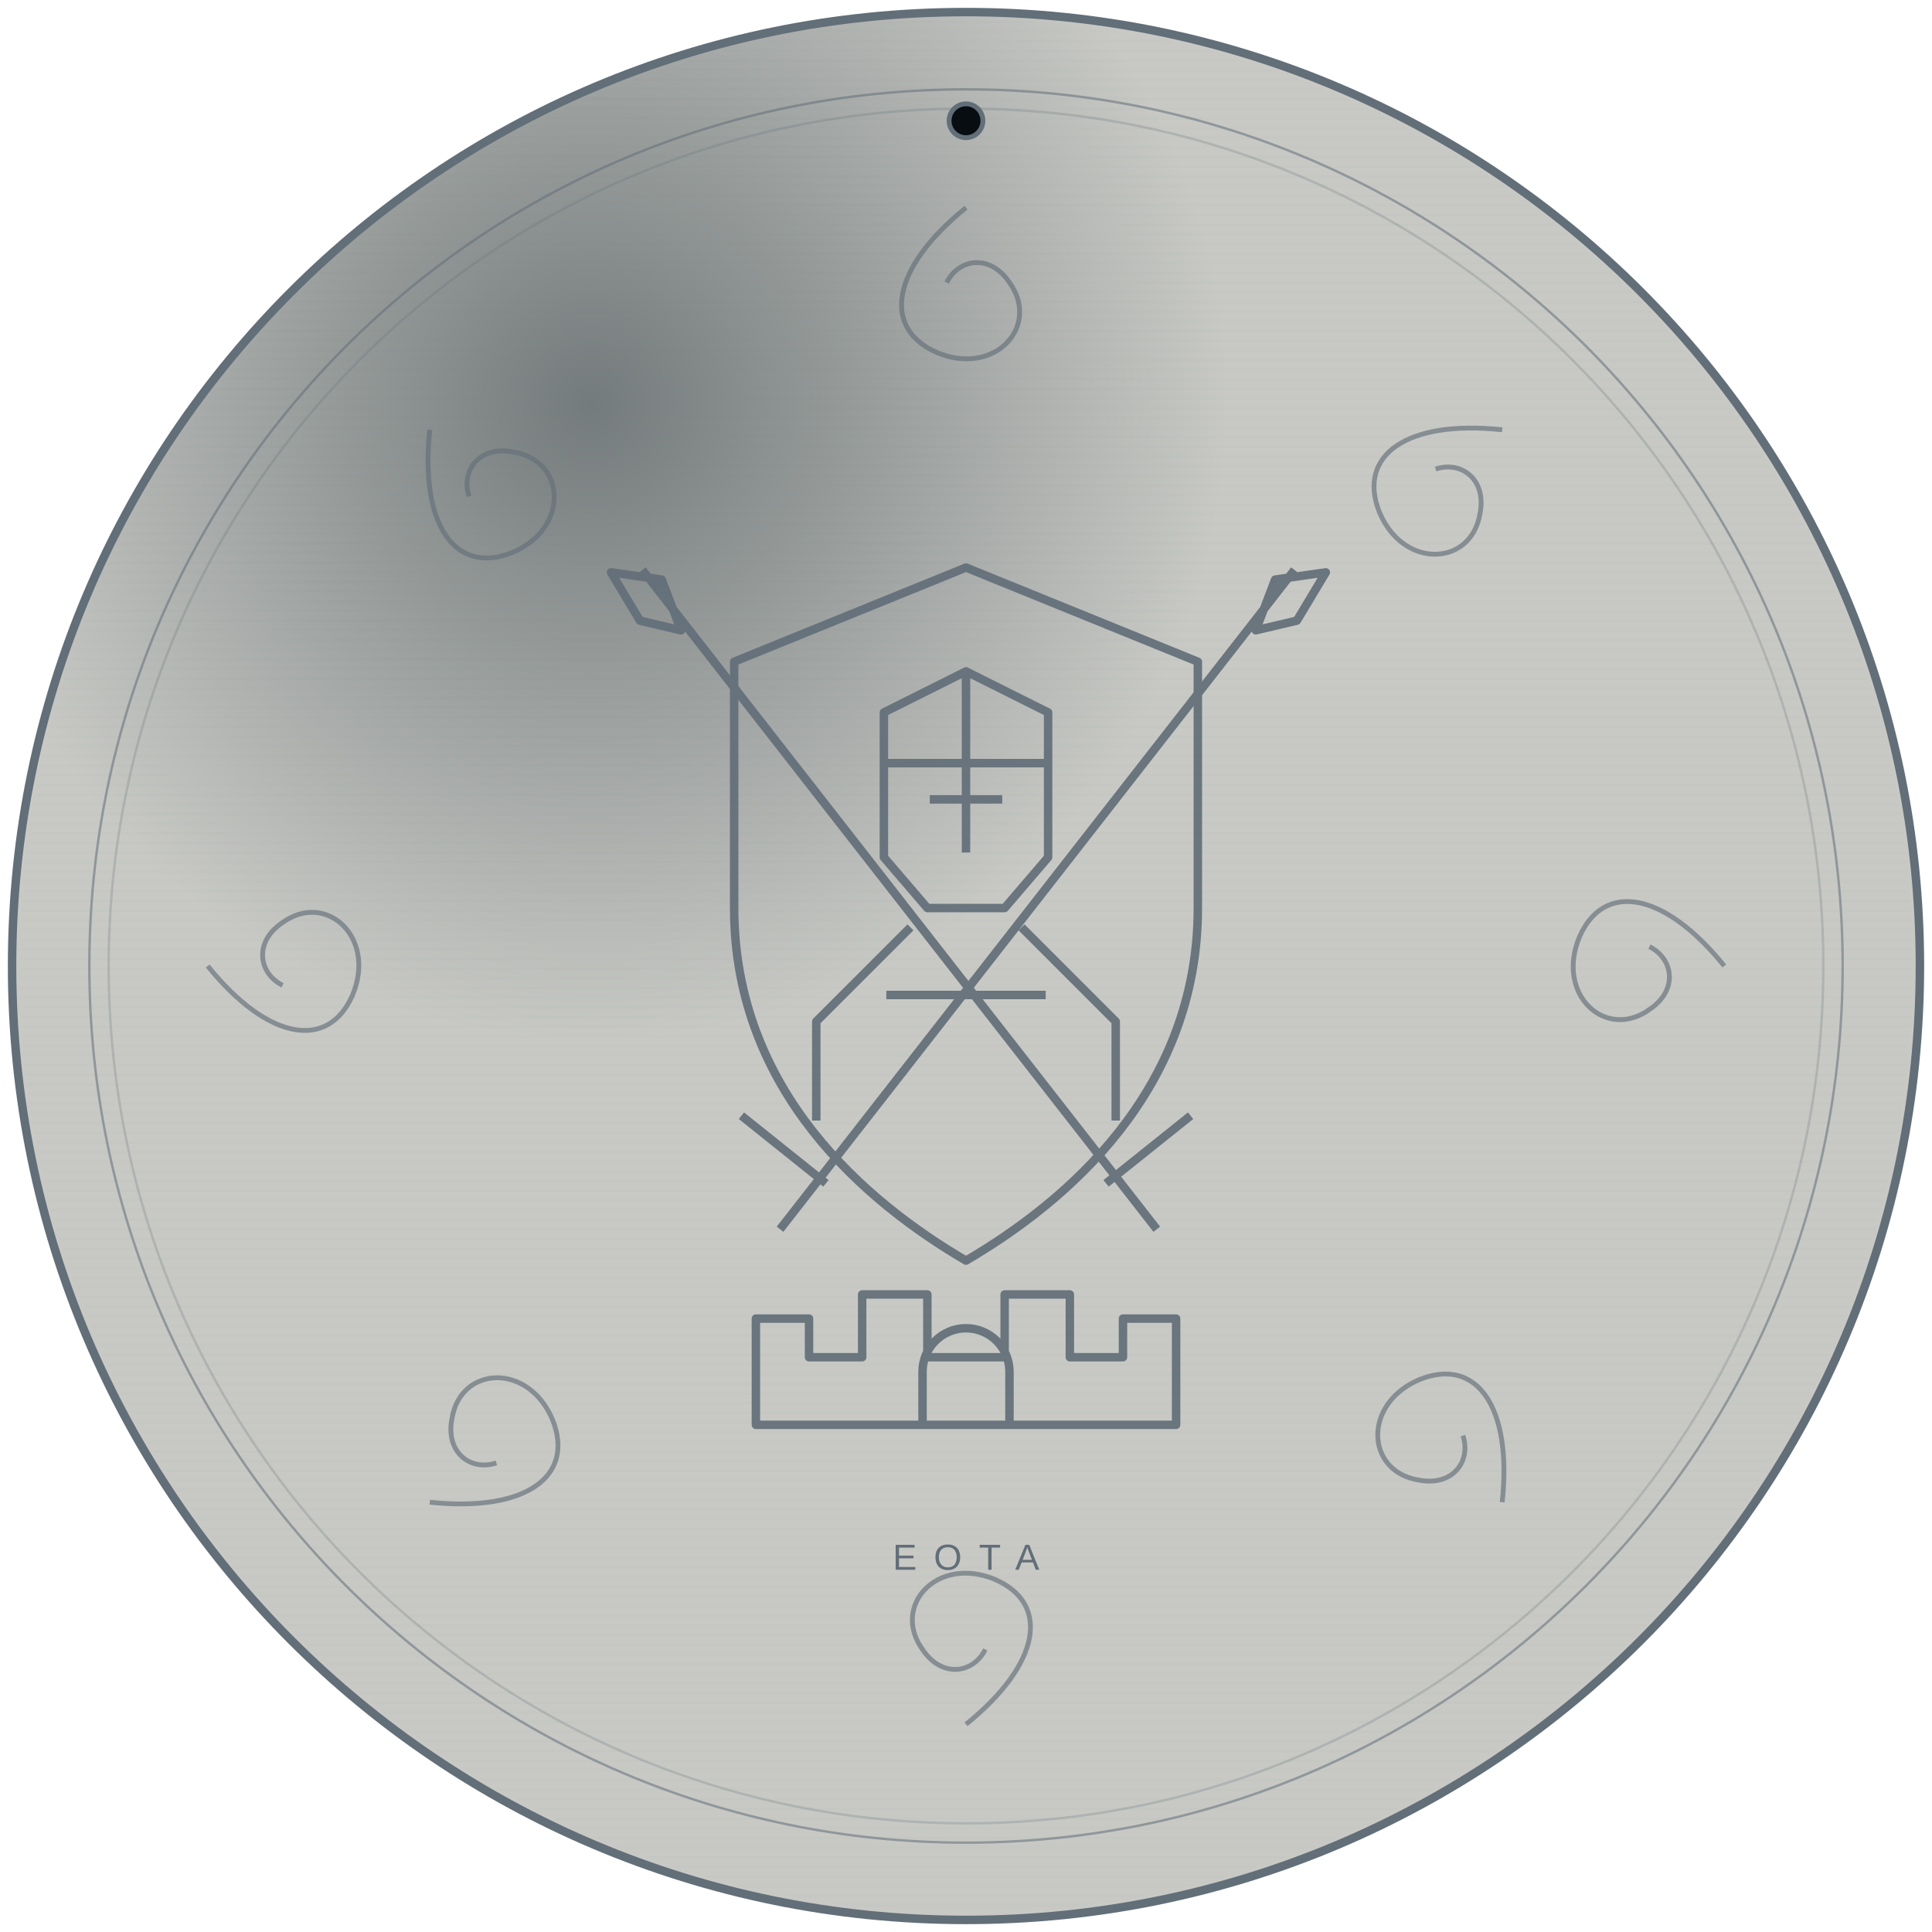
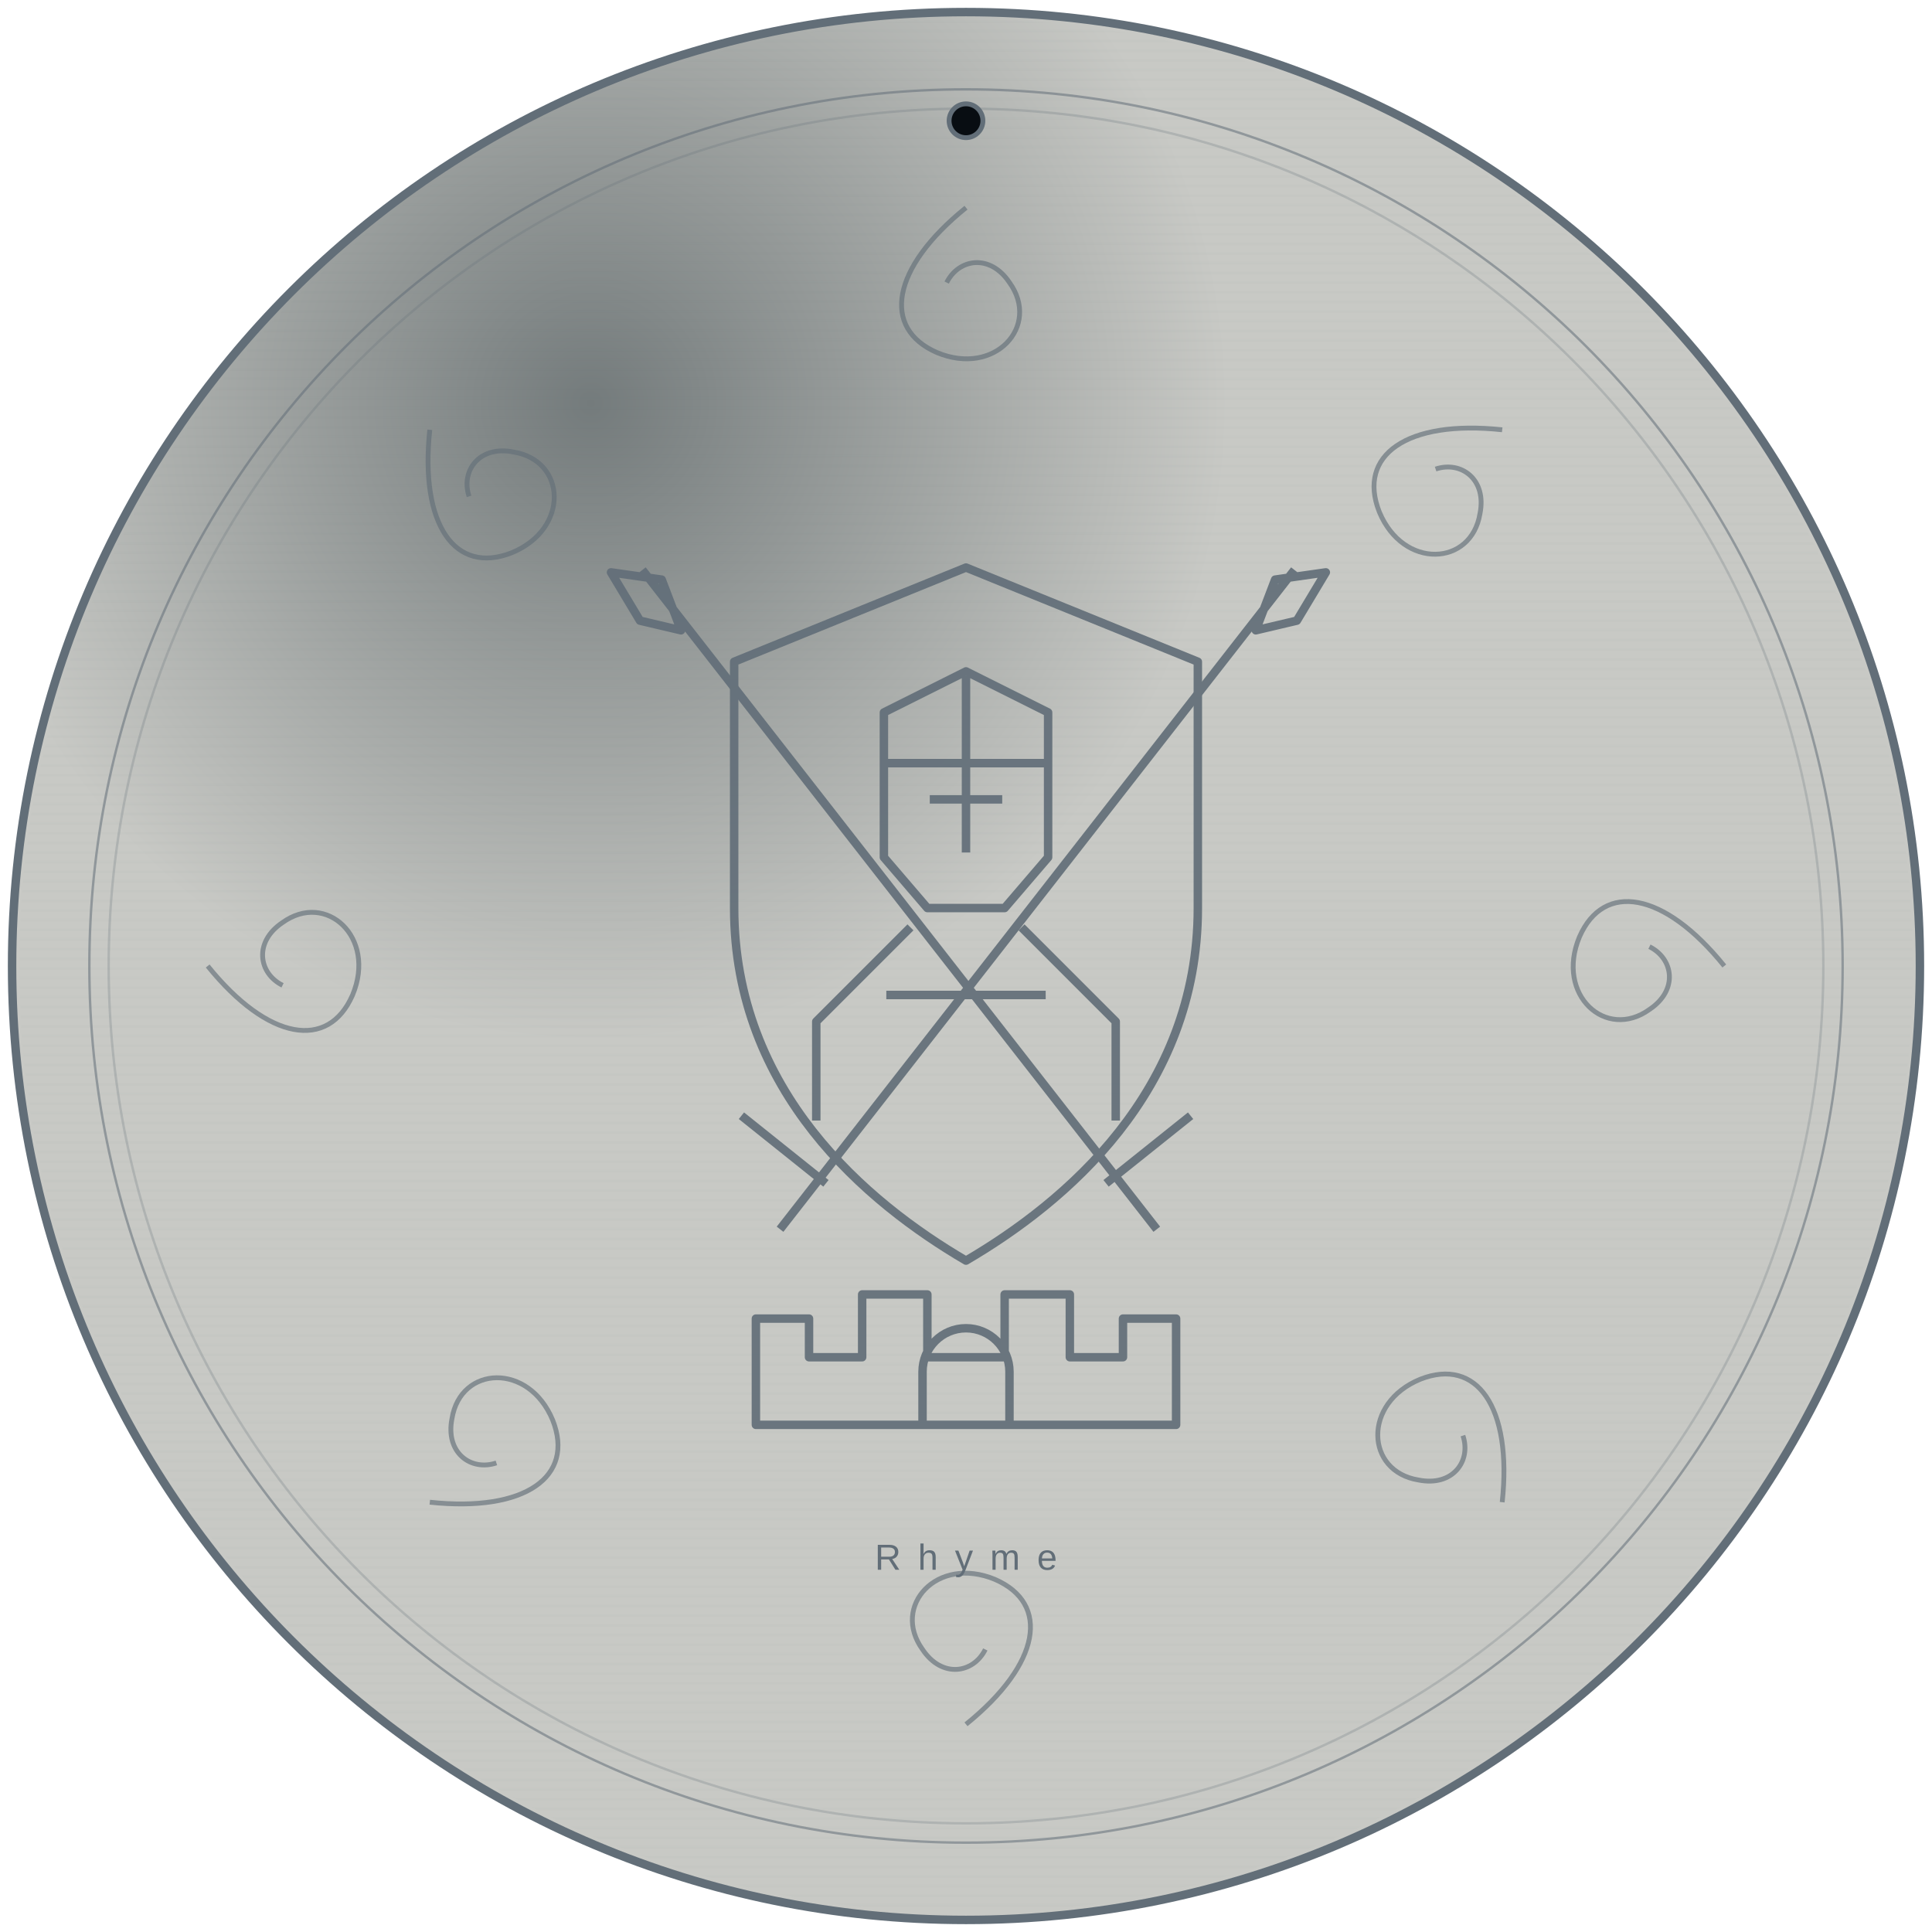
<svg xmlns="http://www.w3.org/2000/svg" width="800" height="800" viewBox="0 0 800 800">
  <defs>
    <radialGradient id="metal" cx="30%" cy="20%" r="85%">
      <stop stop-color="#747b7c" />
      <stop offset=".4" stop-color="#c8c9c5" />
      <stop offset="1" stop-color="#c8c9c5" />
    </radialGradient>
    <pattern id="grain" width="4" height="4" patternUnits="userSpaceOnUse">
      <path d="M0 1h4" stroke="#626e78" opacity=".025" />
    </pattern>
  </defs>
  <circle cx="400" cy="400" r="395" fill="url(#metal)" stroke="#626e78" stroke-width="3.5" />
  <circle cx="400" cy="400" r="392" fill="url(#grain)" />
  <circle cx="400" cy="400" r="363" fill="none" stroke="#626e78" opacity=".55" />
  <circle cx="400" cy="400" r="355" fill="none" stroke="#626e78" opacity=".25" />
  <g fill="none" stroke="#626e78" stroke-width="3.5" stroke-linejoin="round" opacity=".92">
    <path d="M400 235l96 39v102c0 76-55 122-96 146-41-24-96-70-96-146V274z" />
    <path d="M366 295l34-17 34 17v60l-18 21h-32l-18-21zM367 316h66M385 331h30M400 280v73M377 384l-39 39v41m85-80 39 39v41M367 412h66" />
    <path d="M266 236l213 273m-226-272 21 3 8 21-17-4zM458 490l35-28M536 236L323 509m226-272-21 3-8 21 17-4zM342 490l-35-28" />
    <path d="M313 590v-44h22v16h22v-26h27v26h32v-26h27v26h22v-16h22v44zM382 590v-22a18 18 0 0 1 36 0v22" />
  </g>
  <g fill="none" stroke="#626e78" stroke-width="2" opacity=".65">
    <path id="p" d="M400 86c-31 25-35 50-12 60 24 10 43-11 30-29-8-12-21-10-26 0" />
    <use href="#p" transform="rotate(45 400 400)" />
    <use href="#p" transform="rotate(90 400 400)" />
    <use href="#p" transform="rotate(135 400 400)" />
    <use href="#p" transform="rotate(180 400 400)" />
    <use href="#p" transform="rotate(225 400 400)" />
    <use href="#p" transform="rotate(270 400 400)" />
    <use href="#p" transform="rotate(315 400 400)" />
  </g>
  <circle cx="400" cy="50" r="7" fill="#080d12" stroke="#626e78" stroke-width="2" />
-   <text x="400" y="650" fill="#626e78" text-anchor="middle" font-family="Arial,sans-serif" font-size="15" letter-spacing="7">EOTA</text>
+   <text x="400" y="650" fill="#626e78" text-anchor="middle" font-family="Arial,sans-serif" font-size="15" letter-spacing="7">Rhyme</text>
</svg>
